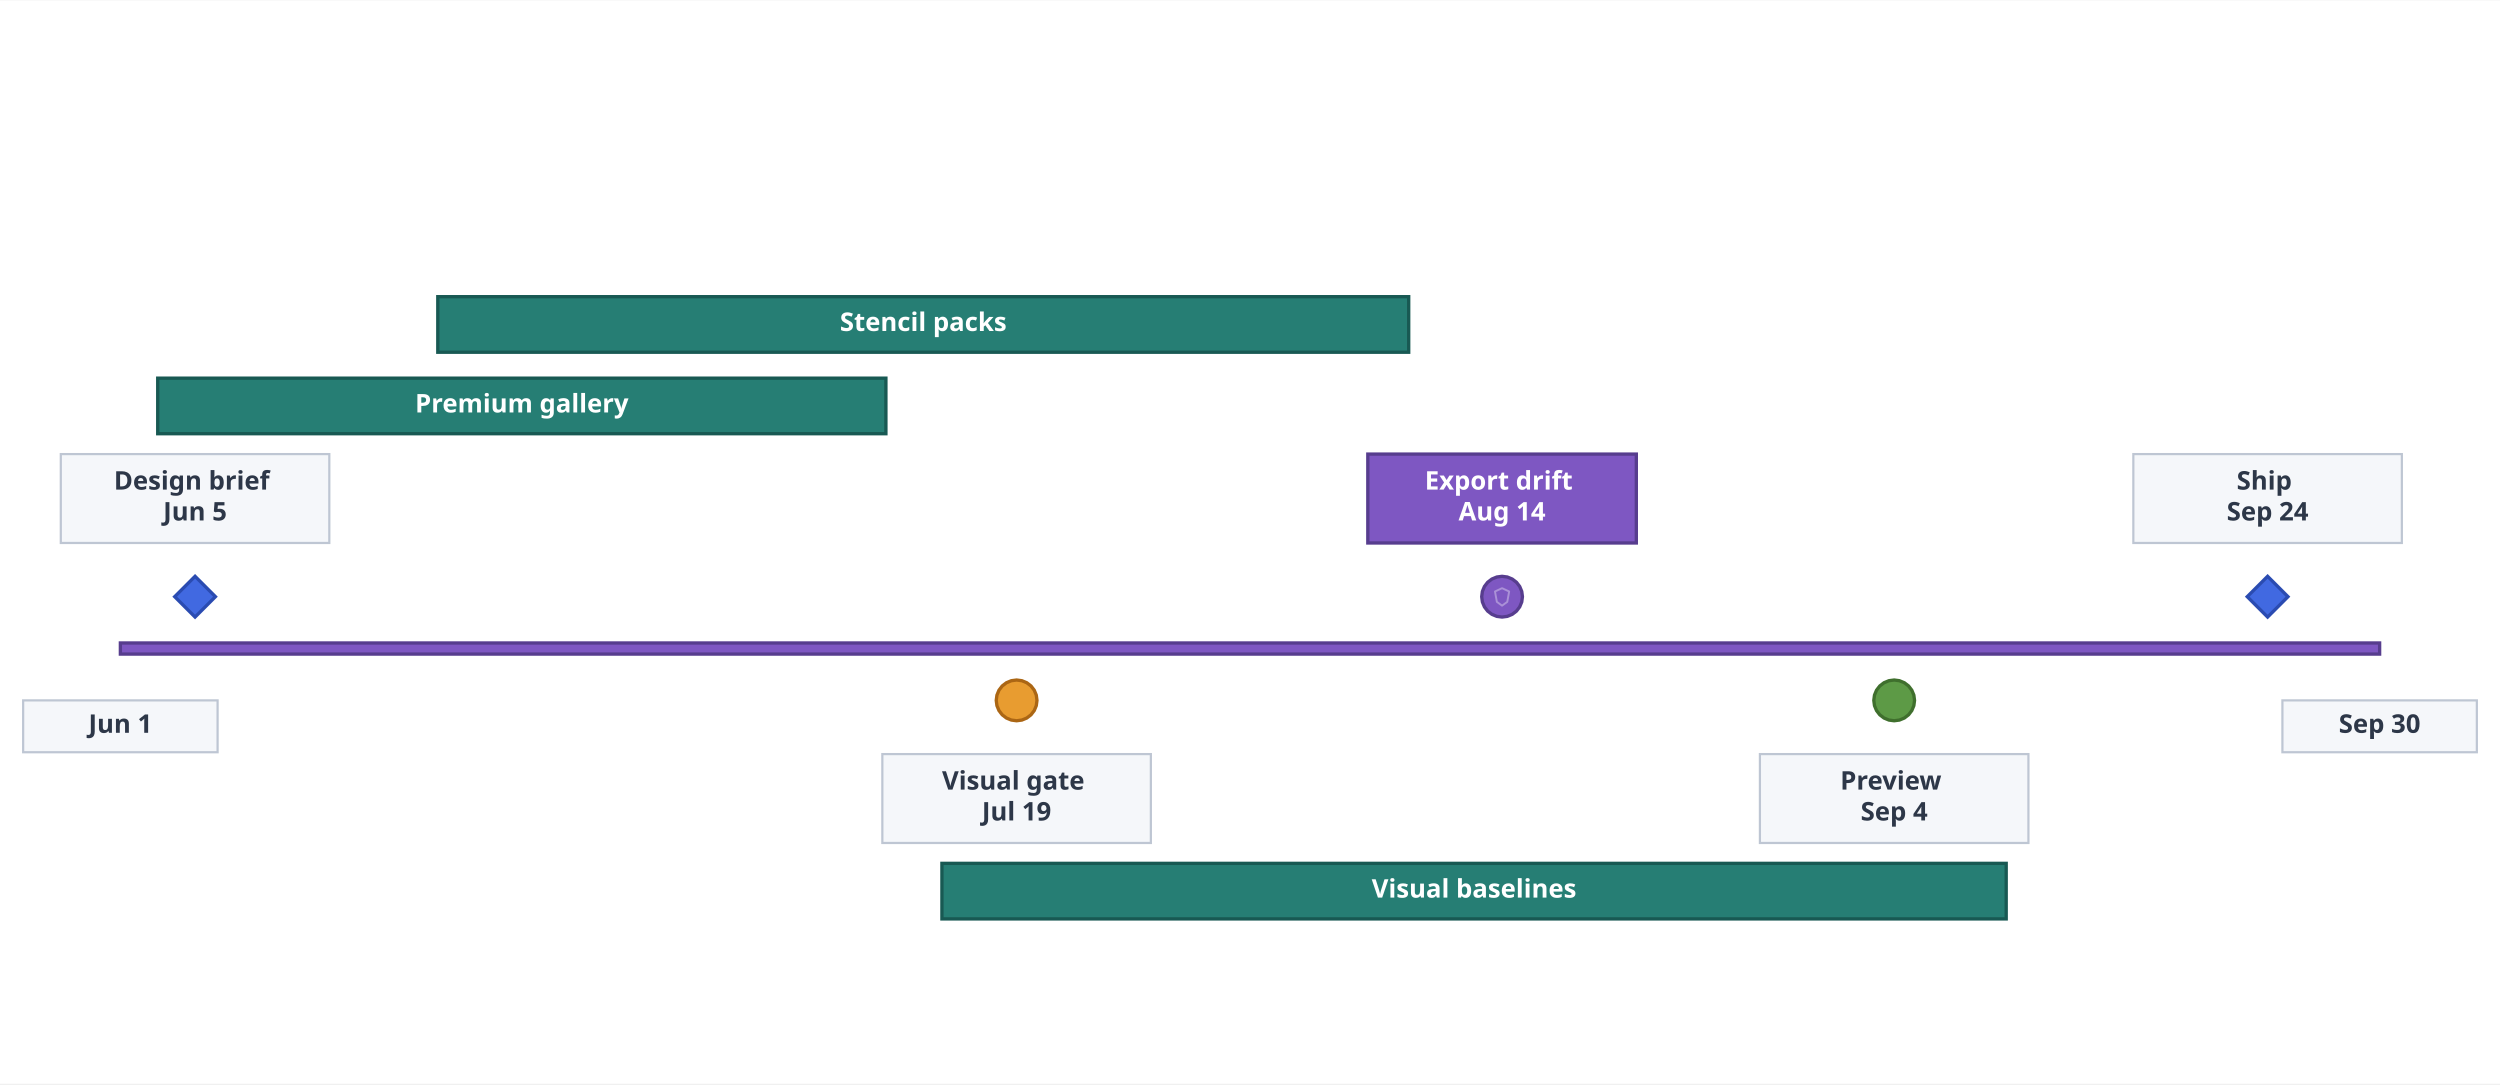
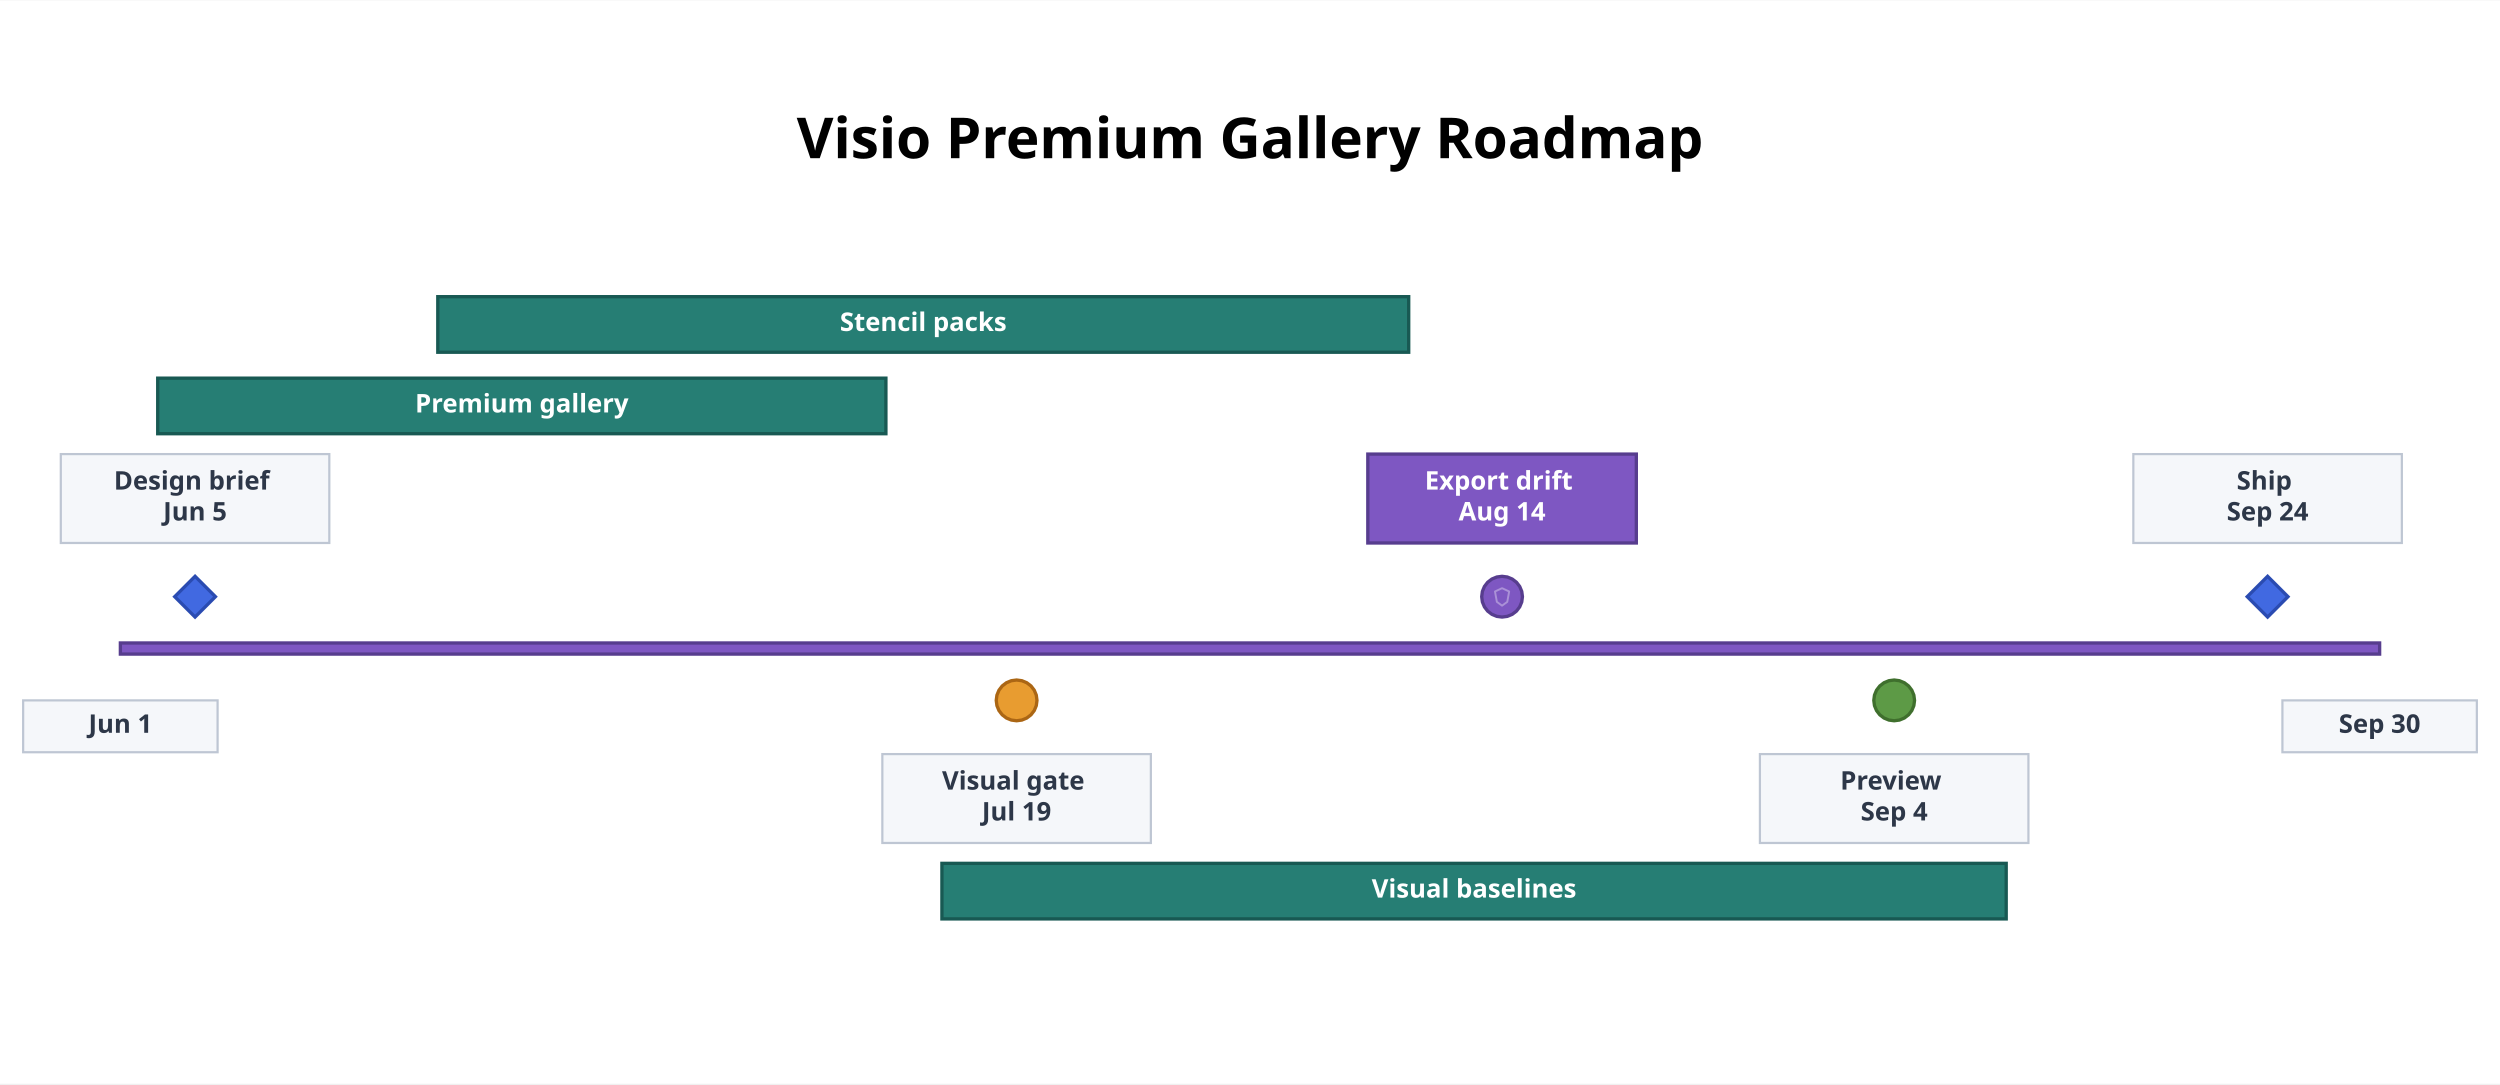
<svg xmlns="http://www.w3.org/2000/svg" width="1296" height="562" viewBox="0 0 1296 561.6" role="img" aria-label="Premium Release Timeline">
  <rect x="0" y="0" width="1296" height="561.6" fill="#FFFFFF" />
  <g data-officeimo-visio-page="Premium Release Timeline">
    <g data-visio-shape-id="timeline-axis" data-visio-nameu="Rectangle">
      <path d="M 62.4 338.88 L 1233.6 338.88 L 1233.6 333.12 L 62.4 333.12 Z" data-officeimo-preserved-geometry="true" fill="#7E57C2" stroke="#573D8E" stroke-width="1.728" />
    </g>
    <g data-visio-shape-id="timeline-start-label" data-visio-nameu="Rectangle">
      <path d="M 12 389.76 L 112.8 389.76 L 112.8 362.88 L 12 362.88 Z" data-officeimo-preserved-geometry="true" fill="#F5F7FA" stroke="#BEC6D3" stroke-width="1.152" />
      <text x="62.4" y="374.987" font-family="Aptos" font-size="13.333" text-anchor="middle" dominant-baseline="middle" fill="#2D3748" font-weight="700">
        <tspan x="62.4" dy="0">Jun 1</tspan>
      </text>
    </g>
    <g data-visio-shape-id="timeline-end-label" data-visio-nameu="Rectangle">
      <path d="M 1183.2 389.76 L 1284 389.76 L 1284 362.88 L 1183.2 362.88 Z" data-officeimo-preserved-geometry="true" fill="#F5F7FA" stroke="#BEC6D3" stroke-width="1.152" />
      <text x="1233.6" y="374.987" font-family="Aptos" font-size="13.333" text-anchor="middle" dominant-baseline="middle" fill="#2D3748" font-weight="700">
        <tspan x="1233.6" dy="0">Sep 30</tspan>
      </text>
    </g>
    <g data-visio-shape-id="gallery" data-visio-nameu="Rectangle">
      <path d="M 81.759 224.64 L 459.253 224.64 L 459.253 195.84 L 81.759 195.84 Z" data-officeimo-preserved-geometry="true" fill="#267E74" stroke="#185953" stroke-width="1.728" />
      <text x="270.506" y="208.907" font-family="Aptos" font-size="13.333" text-anchor="middle" dominant-baseline="middle" fill="#FFFFFF" font-weight="700">
        <tspan x="270.506" dy="0">Premium gallery</tspan>
      </text>
    </g>
    <g data-visio-shape-id="stencils" data-visio-nameu="Rectangle">
      <path d="M 226.949 182.4 L 730.274 182.4 L 730.274 153.6 L 226.949 153.6 Z" data-officeimo-preserved-geometry="true" fill="#267E74" stroke="#185953" stroke-width="1.728" />
      <text x="478.612" y="166.667" font-family="Aptos" font-size="13.333" text-anchor="middle" dominant-baseline="middle" fill="#FFFFFF" font-weight="700">
        <tspan x="478.612" dy="0">Stencil packs</tspan>
      </text>
    </g>
    <g data-visio-shape-id="baselines" data-visio-nameu="Rectangle">
      <path d="M 488.291 476.16 L 1040.013 476.16 L 1040.013 447.36 L 488.291 447.36 Z" data-officeimo-preserved-geometry="true" fill="#267E74" stroke="#185953" stroke-width="1.728" />
      <text x="764.152" y="460.427" font-family="Aptos" font-size="13.333" text-anchor="middle" dominant-baseline="middle" fill="#FFFFFF" font-weight="700">
        <tspan x="764.152" dy="0">Visual baselines</tspan>
      </text>
    </g>
    <g data-visio-shape-id="brief" data-visio-nameu="Diamond">
      <path d="M 101.117 319.68 L 111.677 309.12 L 101.117 298.56 L 90.557 309.12 Z" data-officeimo-preserved-geometry="true" fill="#4169E1" stroke="#2A4BB1" stroke-width="1.728" />
    </g>
    <g data-visio-shape-id="brief-label" data-visio-nameu="Rectangle">
      <path d="M 31.517 281.28 L 170.717 281.28 L 170.717 235.2 L 31.517 235.2 Z" data-officeimo-preserved-geometry="true" fill="#F5F7FA" stroke="#BEC6D3" stroke-width="1.152" />
      <text x="101.117" y="248.907" font-family="Aptos" font-size="13.333" text-anchor="middle" dominant-baseline="middle" fill="#2D3748" font-weight="700">
        <tspan x="101.117" dy="0">Design brief</tspan>
        <tspan x="101.117" dy="16">Jun 5</tspan>
      </text>
    </g>
    <g data-visio-shape-id="gate" data-visio-nameu="Circle">
      <path d="M 537.568 362.88 L 537.208 360.147 L 536.153 357.6 L 534.475 355.413 L 532.288 353.735 L 529.741 352.68 L 527.008 352.32 L 524.275 352.68 L 521.728 353.735 L 519.541 355.413 L 517.863 357.6 L 516.808 360.147 L 516.448 362.88 L 516.808 365.613 L 517.863 368.16 L 519.541 370.347 L 521.728 372.025 L 524.275 373.08 L 527.008 373.44 L 529.741 373.08 L 532.288 372.025 L 534.475 370.347 L 536.153 368.16 L 537.208 365.613 Z" data-officeimo-preserved-geometry="true" fill="#E89C30" stroke="#AB6614" stroke-width="1.728" />
    </g>
    <g data-visio-shape-id="gate-label" data-visio-nameu="Rectangle">
      <path d="M 457.408 436.8 L 596.608 436.8 L 596.608 390.72 L 457.408 390.72 Z" data-officeimo-preserved-geometry="true" fill="#F5F7FA" stroke="#BEC6D3" stroke-width="1.152" />
      <text x="527.008" y="404.427" font-family="Aptos" font-size="13.333" text-anchor="middle" dominant-baseline="middle" fill="#2D3748" font-weight="700">
        <tspan x="527.008" dy="0">Visual gate</tspan>
        <tspan x="527.008" dy="16">Jul 19</tspan>
      </text>
    </g>
    <g data-visio-shape-id="risk" data-visio-nameu="Circle">
      <path d="M 789.231 309.12 L 788.871 306.387 L 787.816 303.84 L 786.138 301.653 L 783.951 299.975 L 781.404 298.92 L 778.671 298.56 L 775.938 298.92 L 773.391 299.975 L 771.204 301.653 L 769.526 303.84 L 768.471 306.387 L 768.111 309.12 L 768.471 311.853 L 769.526 314.4 L 771.204 316.587 L 773.391 318.265 L 775.938 319.32 L 778.671 319.68 L 781.404 319.32 L 783.951 318.265 L 786.138 316.587 L 787.816 314.4 L 788.871 311.853 Z" data-officeimo-preserved-geometry="true" fill="#7E57C2" stroke="#573D8E" stroke-width="1.728" />
      <g data-officeimo-stencil-artwork="true" data-officeimo-stencil-key="security" opacity="0.42">
        <path d="M778.671 304.71L782.346 306.425L781.366 311.815L778.671 313.775L775.976 311.815L774.996 306.425Z" fill="none" stroke="#FFFFFF" stroke-opacity="0.824" stroke-width="1" stroke-linecap="round" stroke-linejoin="round" />
      </g>
    </g>
    <g data-visio-shape-id="risk-label" data-visio-nameu="Rectangle">
      <path d="M 709.071 281.28 L 848.271 281.28 L 848.271 235.2 L 709.071 235.2 Z" data-officeimo-preserved-geometry="true" fill="#7E57C2" stroke="#573D8E" stroke-width="1.728" />
      <text x="778.671" y="248.907" font-family="Aptos" font-size="13.333" text-anchor="middle" dominant-baseline="middle" fill="#FFFFFF" font-weight="700">
        <tspan x="778.671" dy="0">Export drift</tspan>
        <tspan x="778.671" dy="16">Aug 14</tspan>
      </text>
    </g>
    <g data-visio-shape-id="preview" data-visio-nameu="Circle">
      <path d="M 992.497 362.88 L 992.137 360.147 L 991.082 357.6 L 989.404 355.413 L 987.217 353.735 L 984.67 352.68 L 981.937 352.32 L 979.204 352.68 L 976.657 353.735 L 974.47 355.413 L 972.792 357.6 L 971.737 360.147 L 971.377 362.88 L 971.737 365.613 L 972.792 368.16 L 974.47 370.347 L 976.657 372.025 L 979.204 373.08 L 981.937 373.44 L 984.67 373.08 L 987.217 372.025 L 989.404 370.347 L 991.082 368.16 L 992.137 365.613 Z" data-officeimo-preserved-geometry="true" fill="#5D9A46" stroke="#3F6F2D" stroke-width="1.728" />
    </g>
    <g data-visio-shape-id="preview-label" data-visio-nameu="Rectangle">
      <path d="M 912.337 436.8 L 1051.537 436.8 L 1051.537 390.72 L 912.337 390.72 Z" data-officeimo-preserved-geometry="true" fill="#F5F7FA" stroke="#BEC6D3" stroke-width="1.152" />
      <text x="981.937" y="404.427" font-family="Aptos" font-size="13.333" text-anchor="middle" dominant-baseline="middle" fill="#2D3748" font-weight="700">
        <tspan x="981.937" dy="0">Preview</tspan>
        <tspan x="981.937" dy="16">Sep 4</tspan>
      </text>
    </g>
    <g data-visio-shape-id="ship" data-visio-nameu="Diamond">
      <path d="M 1175.524 319.68 L 1186.084 309.12 L 1175.524 298.56 L 1164.964 309.12 Z" data-officeimo-preserved-geometry="true" fill="#4169E1" stroke="#2A4BB1" stroke-width="1.728" />
    </g>
    <g data-visio-shape-id="ship-label" data-visio-nameu="Rectangle">
      <path d="M 1105.924 281.28 L 1245.124 281.28 L 1245.124 235.2 L 1105.924 235.2 Z" data-officeimo-preserved-geometry="true" fill="#F5F7FA" stroke="#BEC6D3" stroke-width="1.152" />
      <text x="1175.524" y="248.907" font-family="Aptos" font-size="13.333" text-anchor="middle" dominant-baseline="middle" fill="#2D3748" font-weight="700">
        <tspan x="1175.524" dy="0">Ship</tspan>
        <tspan x="1175.524" dy="16">Sep 24</tspan>
      </text>
    </g>
    <g data-visio-shape-id="title" data-visio-nameu="Text Box">
      <path d="M 62.4 96 L 1233.6 96 L 1233.6 52.8 L 62.4 52.8 Z" data-officeimo-preserved-geometry="true" fill="none" stroke="none" />
-       <text x="648" y="71.733" font-family="Aptos" font-size="26.667" text-anchor="middle" dominant-baseline="middle" fill="#FFFFFF" font-weight="700">
+       <text x="648" y="71.467" font-family="Aptos Display" font-size="29.333" text-anchor="middle" dominant-baseline="middle" fill="#000000" font-weight="700">
        <tspan x="648" dy="0">Visio Premium Gallery Roadmap</tspan>
      </text>
    </g>
  </g>
</svg>
